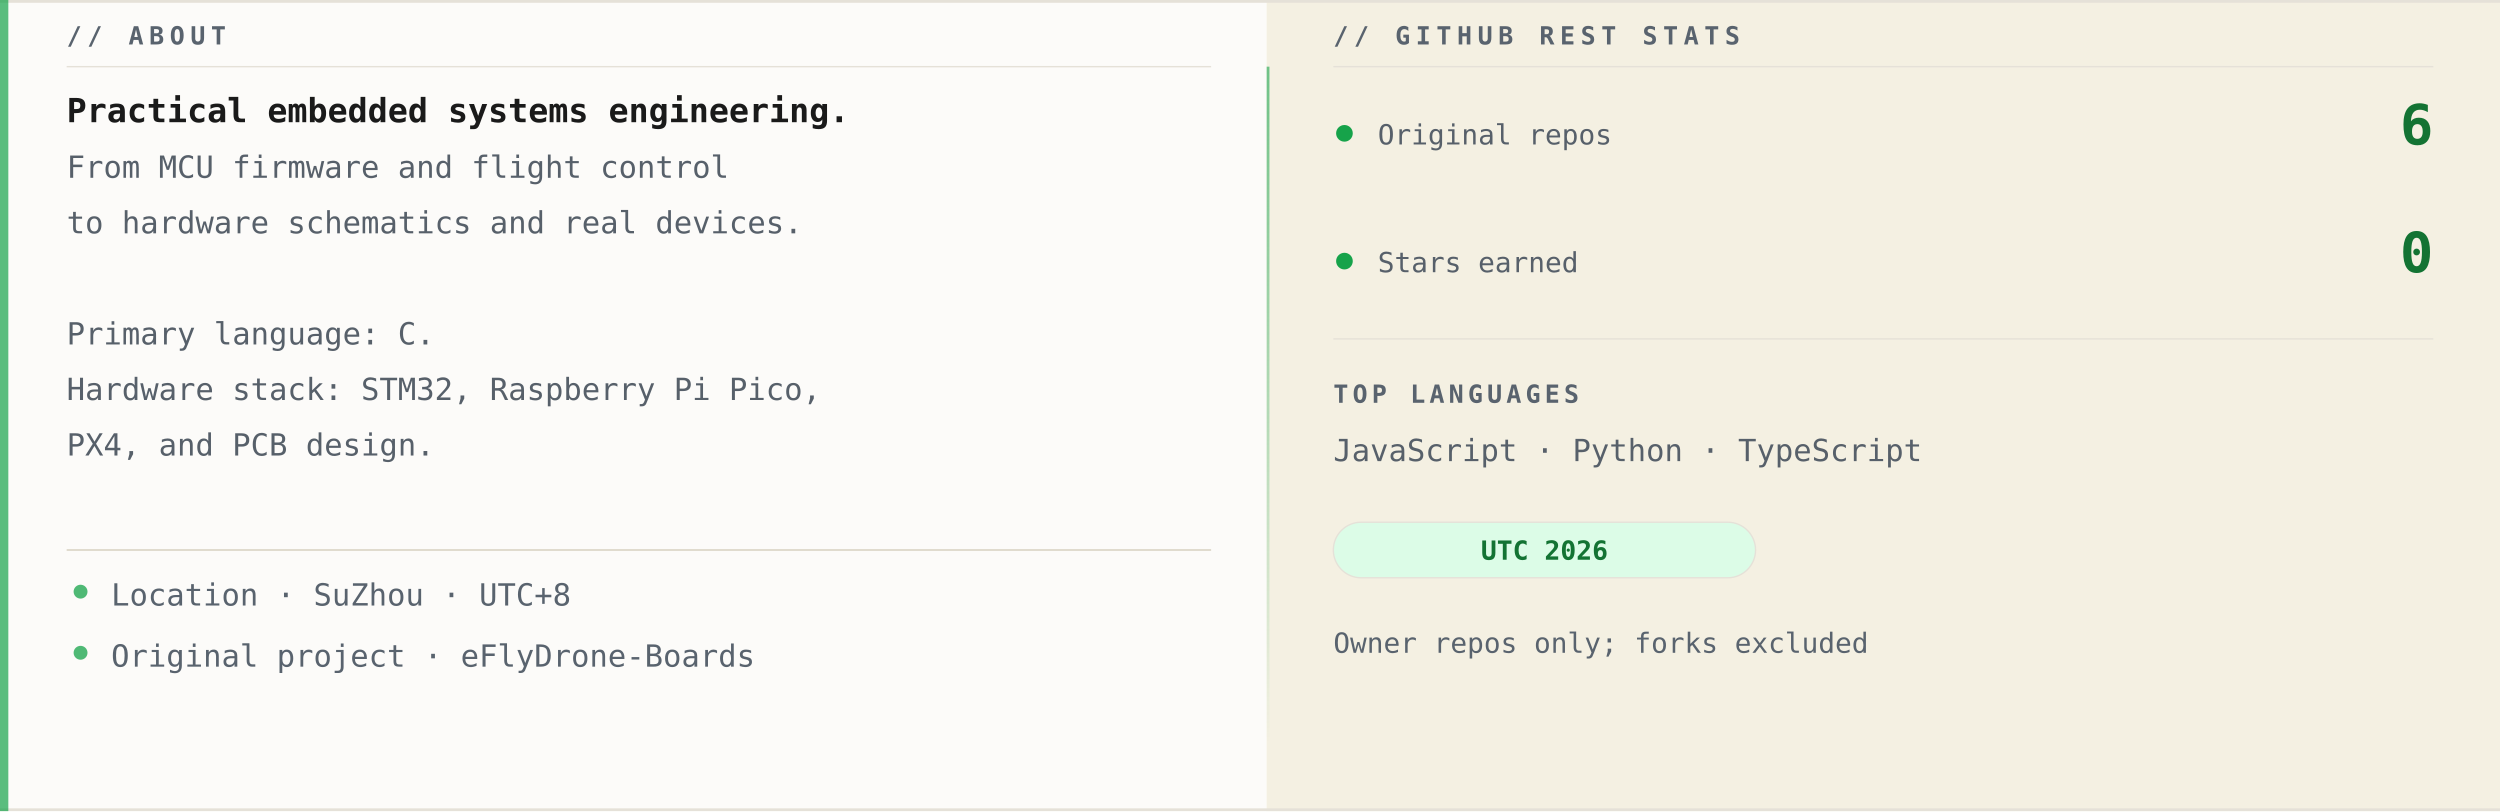
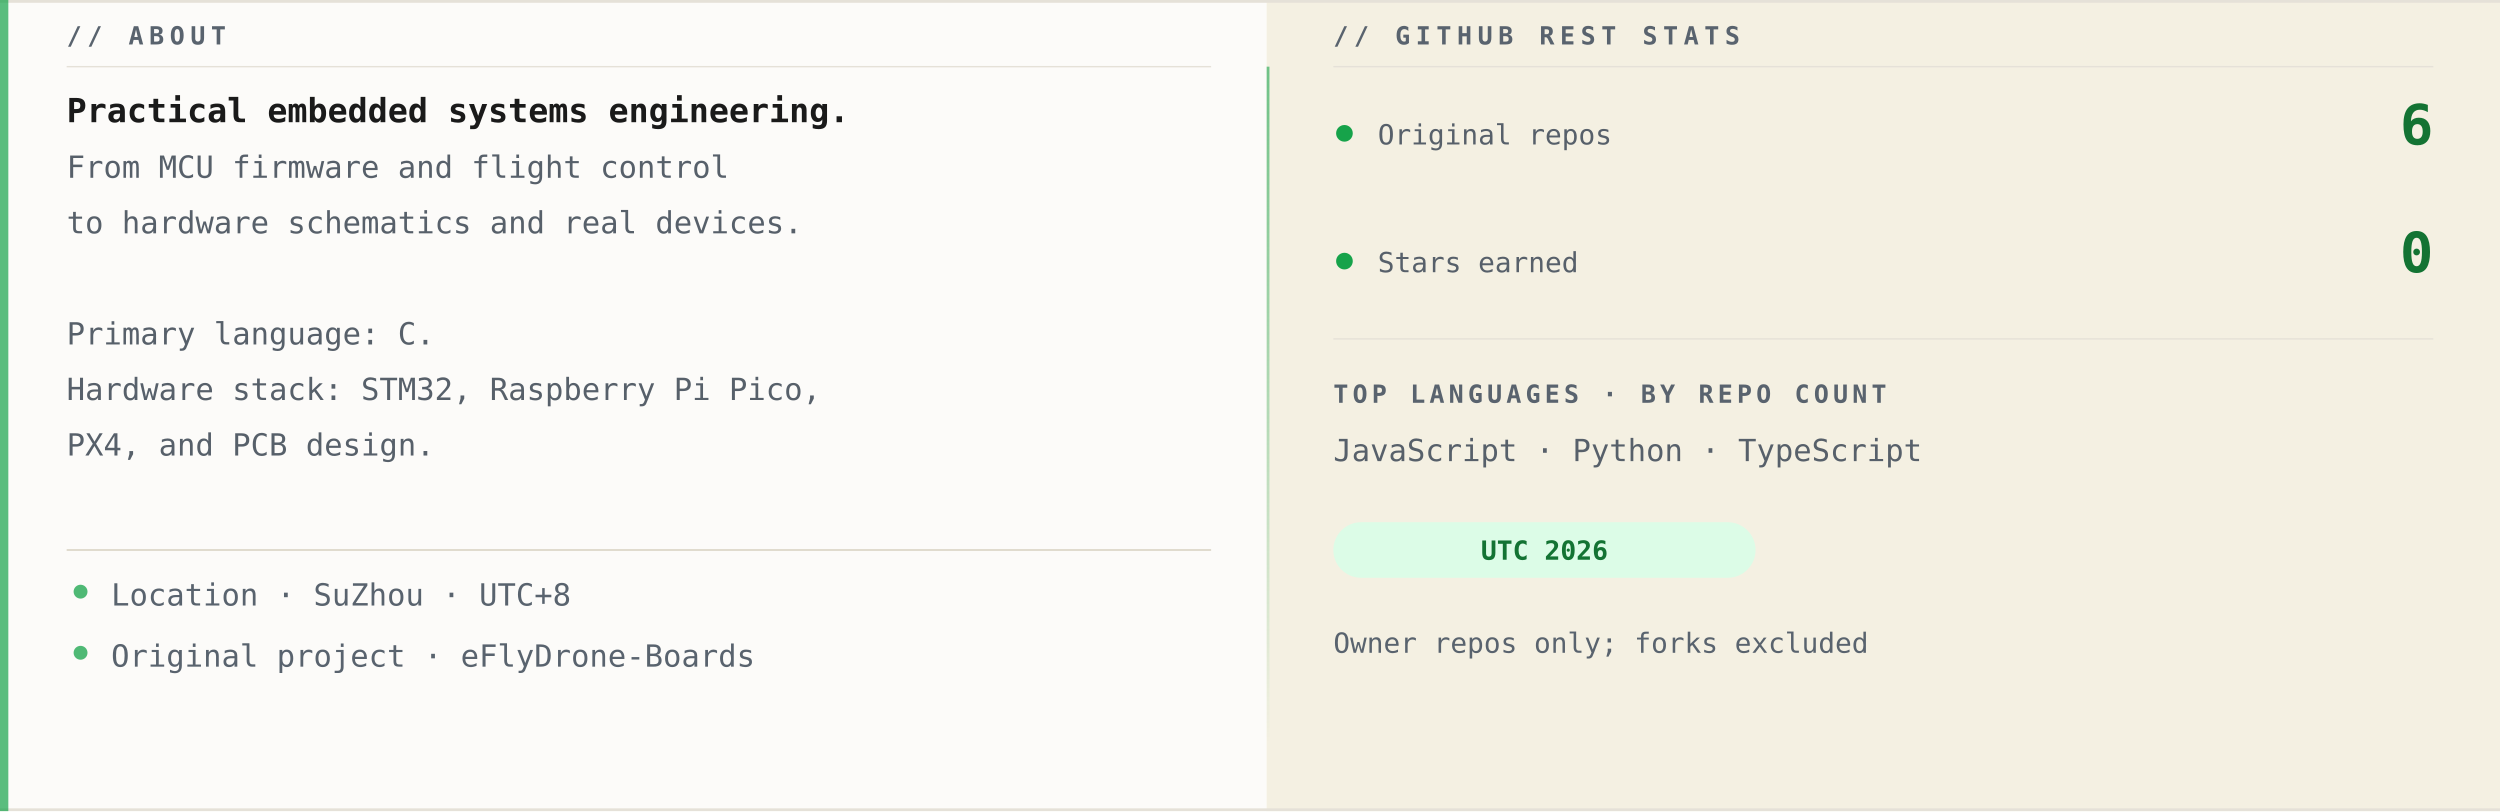
<svg xmlns="http://www.w3.org/2000/svg" width="900" height="292" viewBox="0 0 900 292" role="img" aria-labelledby="title desc">
  <defs>
    <linearGradient id="divider" x1="0" x2="0" y2="1">
      <stop stop-color="#16a34a" stop-opacity=".6" />
      <stop offset="1" stop-color="#16a34a" stop-opacity="0" />
    </linearGradient>
  </defs>
  <rect width="900" height="292" fill="#fcfbf9" />
  <rect x="456" width="444" height="292" fill="#f0ead6" opacity=".65" />
  <path d="M0 .5H900M0 291.5H900" stroke="#e5e1d8" stroke-width="1" />
  <text x="24" y="16" font-family="Consolas, Menlo, 'DejaVu Sans Mono', 'Courier New', monospace" font-size="9" font-weight="700" letter-spacing="2" fill="#59636e">// ABOUT</text>
  <path d="M24 24H436" stroke="#e5e1d8" stroke-width=".5" />
  <text x="24" y="44" font-family="Consolas, Menlo, 'DejaVu Sans Mono', 'Courier New', monospace" font-size="12" font-weight="700" fill="#1a1a1a">Practical embedded systems engineering.</text>
  <text x="24" y="64" font-family="Consolas, Menlo, 'DejaVu Sans Mono', 'Courier New', monospace" font-size="11" font-weight="400" fill="#57606a">From MCU firmware and flight control</text>
  <text x="24" y="84" font-family="Consolas, Menlo, 'DejaVu Sans Mono', 'Courier New', monospace" font-size="11" font-weight="400" fill="#57606a">to hardware schematics and real devices.</text>
  <text x="24" y="124" font-family="Consolas, Menlo, 'DejaVu Sans Mono', 'Courier New', monospace" font-size="11" font-weight="400" fill="#57606a">Primary language: C.</text>
  <text x="24" y="144" font-family="Consolas, Menlo, 'DejaVu Sans Mono', 'Courier New', monospace" font-size="11" font-weight="400" fill="#57606a">Hardware stack: STM32, Raspberry Pi Pico,</text>
  <text x="24" y="164" font-family="Consolas, Menlo, 'DejaVu Sans Mono', 'Courier New', monospace" font-size="11" font-weight="400" fill="#57606a">PX4, and PCB design.</text>
  <path d="M24 198H436" stroke="#d4cdbc" stroke-width=".5" />
  <circle cx="29" cy="213" r="2.5" fill="#16a34a" opacity=".75" />
  <text x="40" y="218" font-family="Consolas, Menlo, 'DejaVu Sans Mono', 'Courier New', monospace" font-size="11" fill="#59636e">Location · SuZhou · UTC+8</text>
  <circle cx="29" cy="235" r="2.5" fill="#16a34a" opacity=".75" />
  <text x="40" y="240" font-family="Consolas, Menlo, 'DejaVu Sans Mono', 'Courier New', monospace" font-size="11" fill="#59636e">Original project · eFlyDrone-Boards</text>
  <rect x="456" y="24" width="1" height="244" fill="url(#divider)" />
  <text x="480" y="16" font-family="Consolas, Menlo, 'DejaVu Sans Mono', 'Courier New', monospace" font-size="9" font-weight="700" letter-spacing="2" fill="#59636e">// GITHUB REST STATS</text>
  <path d="M480 24H876" stroke="#e5e1d8" stroke-width=".5" />
  <circle cx="484" cy="48" r="3" fill="#16a34a" />
  <text x="496" y="52" font-family="Consolas, Menlo, 'DejaVu Sans Mono', 'Courier New', monospace" font-size="10" fill="#57606a">Original repos</text>
  <text x="876" y="52" text-anchor="end" font-family="Consolas, Menlo, 'DejaVu Sans Mono', 'Courier New', monospace" font-size="20" font-weight="700" fill="#137333">6</text>
  <circle cx="484" cy="94" r="3" fill="#16a34a" />
  <text x="496" y="98" font-family="Consolas, Menlo, 'DejaVu Sans Mono', 'Courier New', monospace" font-size="10" fill="#57606a">Stars earned</text>
  <text x="876" y="98" text-anchor="end" font-family="Consolas, Menlo, 'DejaVu Sans Mono', 'Courier New', monospace" font-size="20" font-weight="700" fill="#137333">0</text>
  <path d="M480 122H876" stroke="#e5e1d8" stroke-width=".5" />
-   <text x="480" y="145" font-family="Consolas, Menlo, 'DejaVu Sans Mono', 'Courier New', monospace" font-size="9" font-weight="700" letter-spacing="1.5" fill="#59636e">TOP LANGUAGES</text>
+   <text x="480" y="145" font-family="Consolas, Menlo, 'DejaVu Sans Mono', 'Courier New', monospace" font-size="9" font-weight="700" letter-spacing="1.5" fill="#59636e">TOP LANGUAGES · BY REPO COUNT</text>
  <text x="480" y="166" font-family="Consolas, Menlo, 'DejaVu Sans Mono', 'Courier New', monospace" font-size="11" fill="#57606a">JavaScript · Python · TypeScript</text>
-   <rect x="480" y="188" width="152" height="20" rx="10" fill="#dcfce7" stroke="#e5e1d8" stroke-width=".5" />
+   <rect x="480" y="188" width="152" height="20" rx="10" fill="#dcfce7" />
  <text x="556" y="201.5" text-anchor="middle" font-family="Consolas, Menlo, 'DejaVu Sans Mono', 'Courier New', monospace" font-size="9.5" font-weight="700" fill="#137333">UTC 2026</text>
  <text x="480" y="235" font-family="Consolas, Menlo, 'DejaVu Sans Mono', 'Courier New', monospace" font-size="10" fill="#59636e">Owner repos only; forks excluded</text>
  <rect width="3" height="292" fill="#16a34a" opacity=".7" />
</svg>
